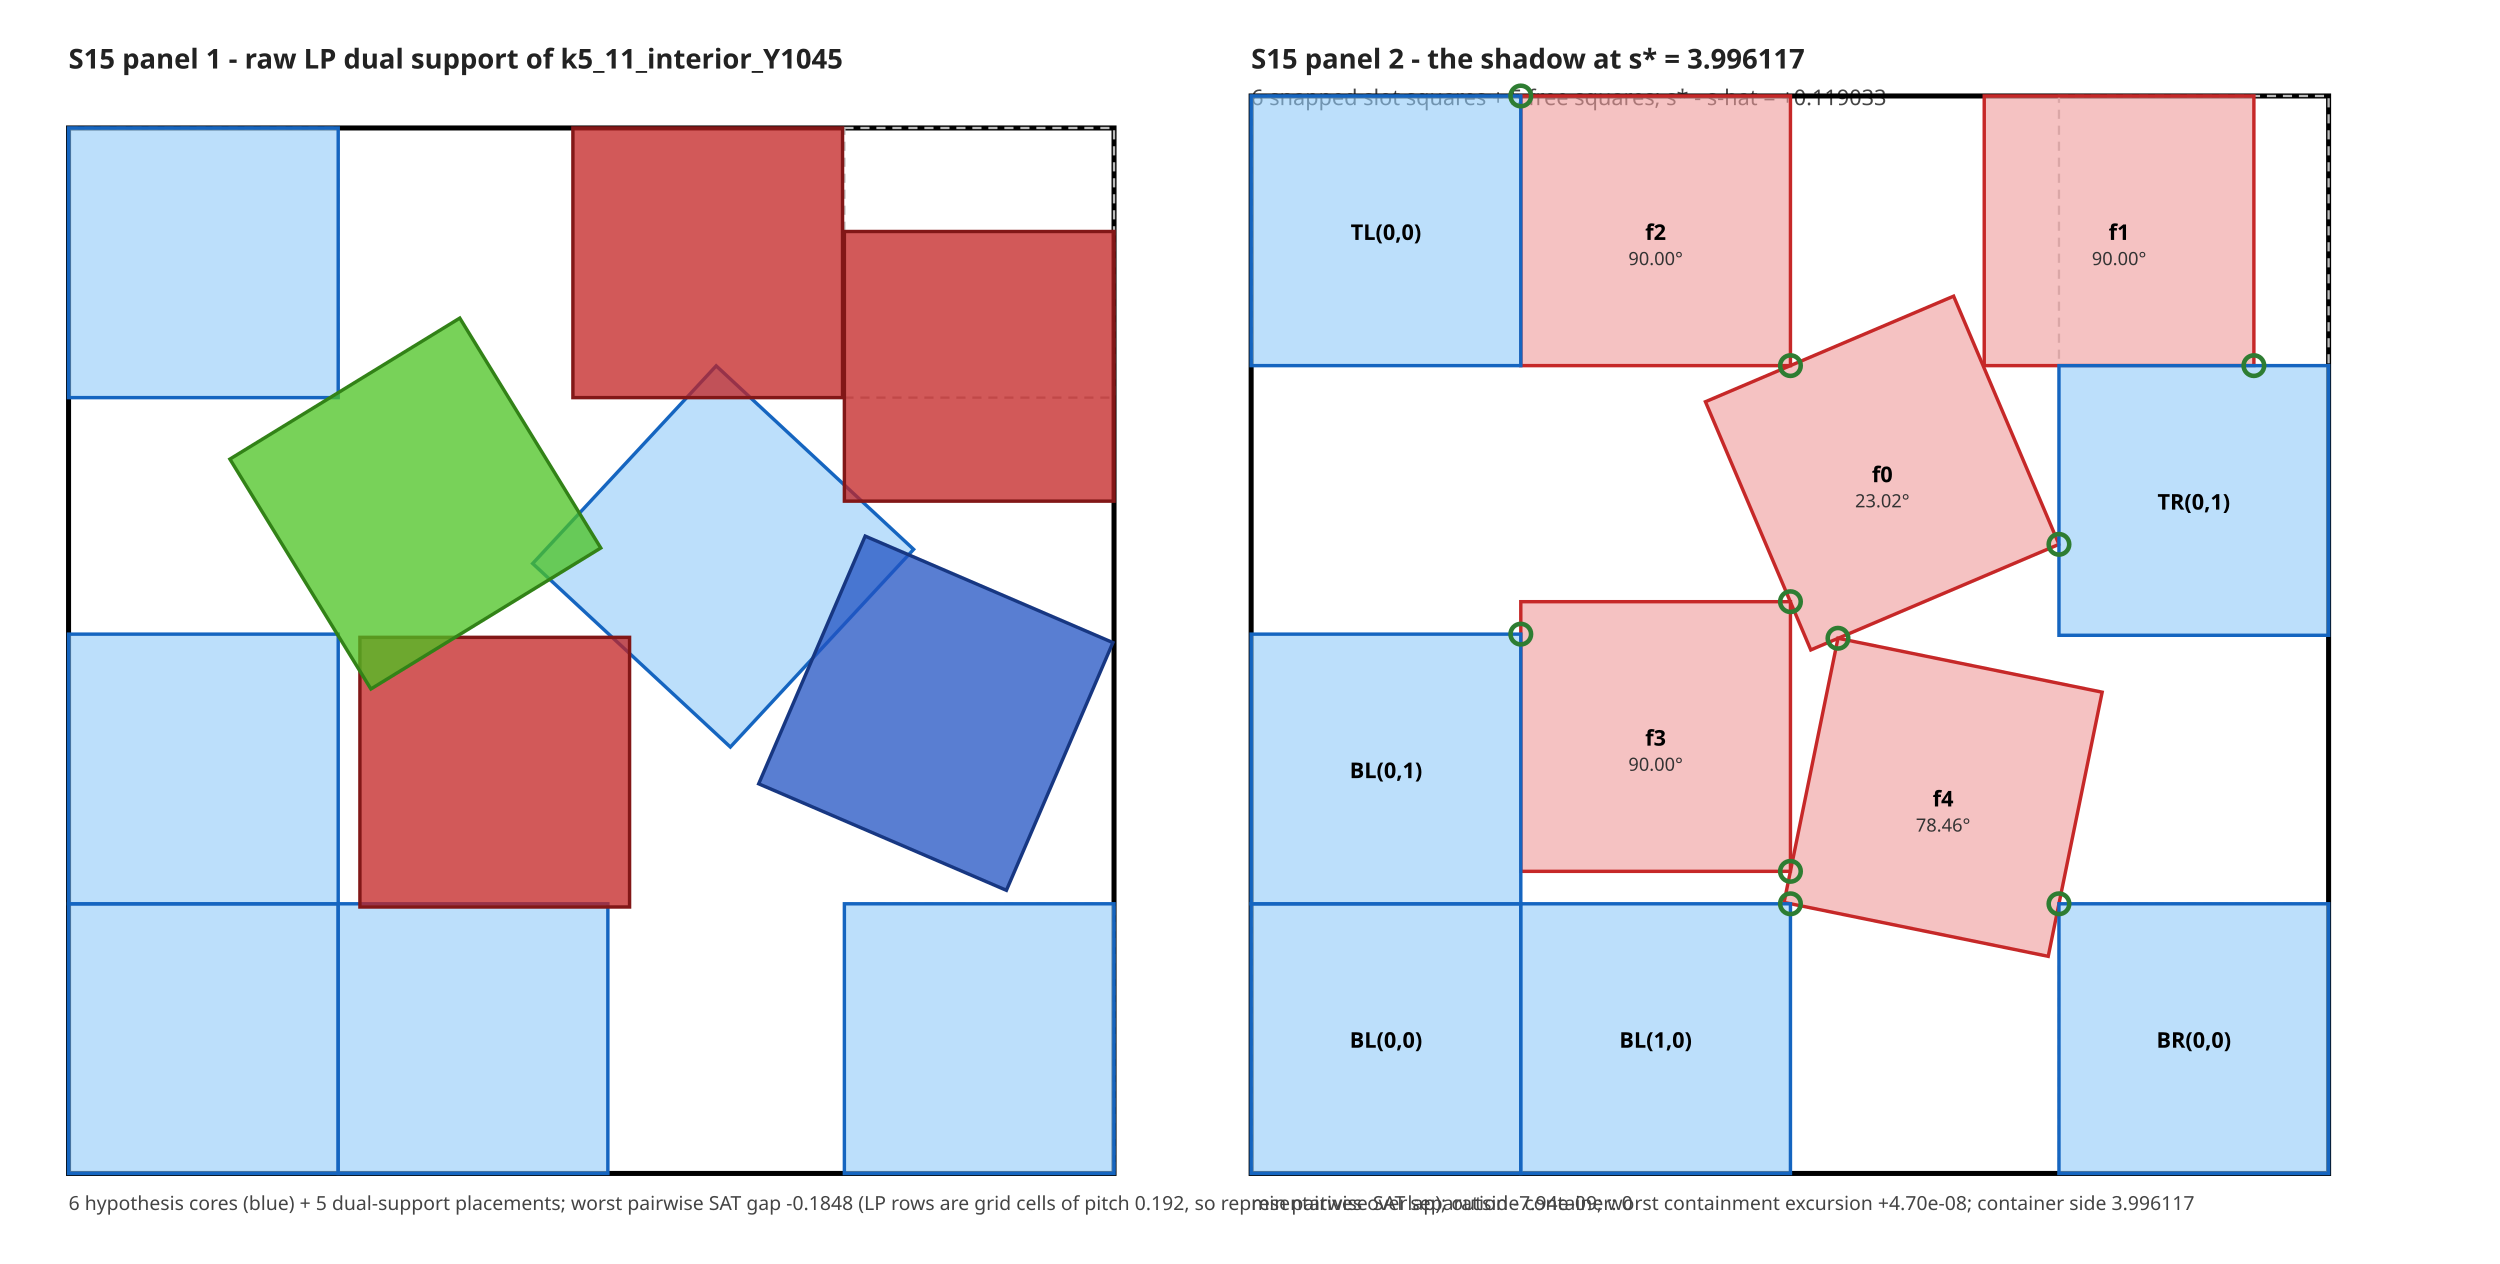
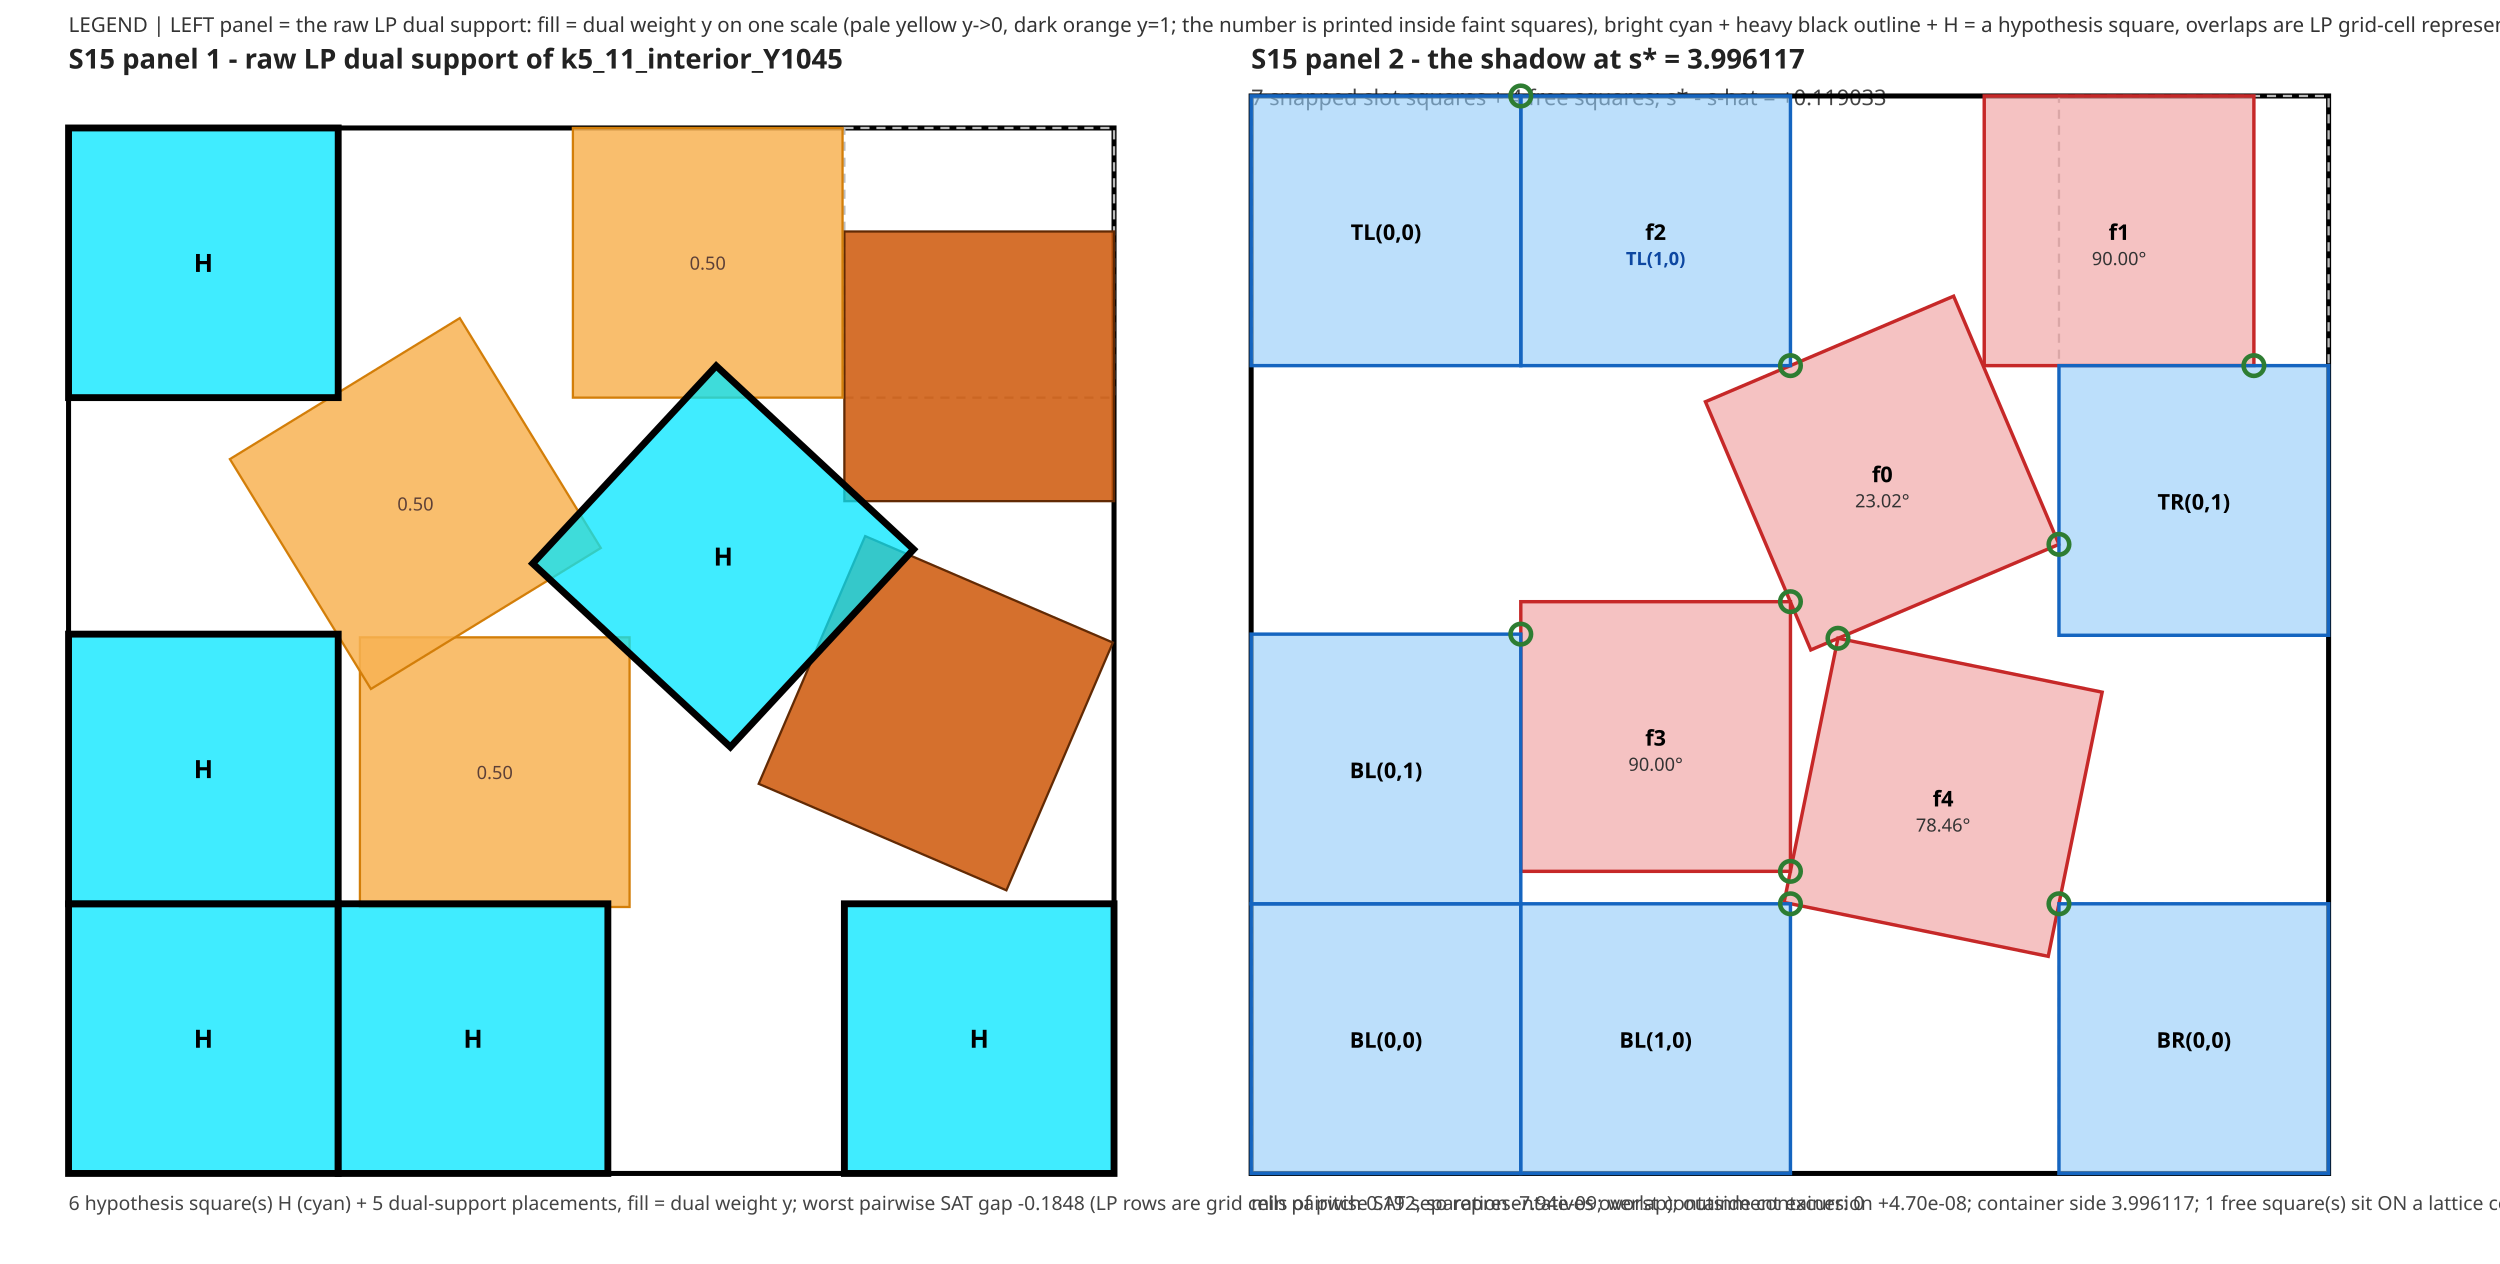
<svg xmlns="http://www.w3.org/2000/svg" width="1094" height="553" font-family="Segoe UI, sans-serif" style="background:#fff">
+   <text x="30.0" y="14.0" font-size="9" fill="#333" text-anchor="start">LEGEND  |  LEFT panel = the raw LP dual support: fill = dual weight y on one scale (pale yellow y-&gt;0, dark orange y=1; the number is printed inside faint squares), bright cyan + heavy black outline + H = a hypothesis square, overlaps are LP grid-cell representatives.  |  RIGHT panel = the minimised packing at s*: blue = slot square (named cell), red = free square (f-index + tilt), green ring = contact at gap &lt; 1e-6.</text>
  <text x="30.0" y="30.0" font-size="12" fill="#222" text-anchor="start" font-weight="bold">S15 panel 1 - raw LP dual support of k5_11_interior_Y1045</text>
  <rect x="30" y="56.0" width="457.5" height="457.5" fill="none" stroke="#000" stroke-width="2.2" />
  <rect x="30.0" y="395.5" width="118" height="118" fill="none" stroke="#bbb" stroke-width="1" stroke-dasharray="4,3" />
  <rect x="369.5" y="395.5" width="118" height="118" fill="none" stroke="#bbb" stroke-width="1" stroke-dasharray="4,3" />
  <rect x="30.0" y="56.0" width="118" height="118" fill="none" stroke="#bbb" stroke-width="1" stroke-dasharray="4,3" />
  <rect x="369.5" y="56.0" width="118" height="118" fill="none" stroke="#bbb" stroke-width="1" stroke-dasharray="4,3" />
-   <polygon points="30.0,513.5 148.0,513.5 148.0,395.5 30.0,395.5" fill="#90caf9" fill-opacity="0.60" stroke="#1565c0" stroke-width="1.5" />
-   <polygon points="30.0,395.5 148.0,395.5 148.0,277.5 30.0,277.5" fill="#90caf9" fill-opacity="0.60" stroke="#1565c0" stroke-width="1.5" />
-   <polygon points="30.0,174.0 148.0,174.0 148.0,56.0 30.0,56.0" fill="#90caf9" fill-opacity="0.60" stroke="#1565c0" stroke-width="1.5" />
-   <polygon points="148.0,513.5 266.0,513.5 266.0,395.5 148.0,395.5" fill="#90caf9" fill-opacity="0.60" stroke="#1565c0" stroke-width="1.5" />
-   <polygon points="369.5,513.5 487.5,513.5 487.5,395.5 369.5,395.5" fill="#90caf9" fill-opacity="0.60" stroke="#1565c0" stroke-width="1.5" />
-   <polygon points="319.6,326.9 399.8,240.4 313.4,160.1 233.1,246.6" fill="#90caf9" fill-opacity="0.60" stroke="#1565c0" stroke-width="1.5" />
-   <polygon points="369.5,219.3 487.5,219.3 487.5,101.3 369.5,101.3" fill="hsl(0,70%,45%)" fill-opacity="0.75" stroke="hsl(0,70%,30%)" stroke-width="1.5" />
-   <polygon points="440.4,389.6 487.0,281.2 378.6,234.6 332.0,343.0" fill="hsl(222,70%,45%)" fill-opacity="0.75" stroke="hsl(222,70%,30%)" stroke-width="1.5" />
-   <polygon points="157.5,396.9 275.5,396.9 275.5,278.9 157.5,278.9" fill="hsl(0,70%,45%)" fill-opacity="0.75" stroke="hsl(0,70%,30%)" stroke-width="1.5" />
-   <polygon points="162.3,301.5 262.9,239.8 201.2,139.2 100.6,200.9" fill="hsl(105,70%,45%)" fill-opacity="0.75" stroke="hsl(105,70%,30%)" stroke-width="1.5" />
-   <polygon points="250.7,174.0 368.7,174.0 368.7,56.0 250.7,56.0" fill="hsl(0,70%,45%)" fill-opacity="0.75" stroke="hsl(0,70%,30%)" stroke-width="1.5" />
-   <text x="30.0" y="529.5" font-size="8.5" fill="#444" text-anchor="start">6 hypothesis cores (blue) + 5 dual-support placements; worst pairwise SAT gap -0.1848 (LP rows are grid cells of pitch 0.192, so representatives overlap); outside container: 0</text>
+   <polygon points="369.5,219.3 487.5,219.3 487.5,101.3 369.5,101.3" fill="hsl(24,92%,42%)" fill-opacity="0.85" stroke="hsl(24,92%,20%)" stroke-width="1.0" />
+   <polygon points="440.4,389.6 487.0,281.2 378.6,234.6 332.0,343.0" fill="hsl(24,92%,42%)" fill-opacity="0.85" stroke="hsl(24,92%,20%)" stroke-width="1.0" />
+   <polygon points="157.5,396.9 275.5,396.9 275.5,278.9 157.5,278.9" fill="hsl(35,92%,65%)" fill-opacity="0.85" stroke="hsl(35,92%,43%)" stroke-width="1.0" />
+   <text x="216.5" y="340.9" font-size="8" fill="#5d4037" text-anchor="middle">0.50</text>
+   <polygon points="162.3,301.5 262.9,239.8 201.2,139.2 100.6,200.9" fill="hsl(35,92%,65%)" fill-opacity="0.85" stroke="hsl(35,92%,43%)" stroke-width="1.0" />
+   <text x="181.8" y="223.4" font-size="8" fill="#5d4037" text-anchor="middle">0.50</text>
+   <polygon points="250.7,174.0 368.7,174.0 368.7,56.0 250.7,56.0" fill="hsl(35,92%,65%)" fill-opacity="0.85" stroke="hsl(35,92%,43%)" stroke-width="1.0" />
+   <text x="309.7" y="118.0" font-size="8" fill="#5d4037" text-anchor="middle">0.50</text>
+   <polygon points="30.0,513.5 148.0,513.5 148.0,395.5 30.0,395.5" fill="#00e5ff" fill-opacity="0.75" stroke="#000000" stroke-width="3.0" />
+   <text x="89.0" y="458.5" font-size="11" fill="#000" text-anchor="middle" font-weight="bold">H</text>
+   <polygon points="30.0,395.5 148.0,395.5 148.0,277.5 30.0,277.5" fill="#00e5ff" fill-opacity="0.75" stroke="#000000" stroke-width="3.0" />
+   <text x="89.0" y="340.5" font-size="11" fill="#000" text-anchor="middle" font-weight="bold">H</text>
+   <polygon points="30.0,174.0 148.0,174.0 148.0,56.0 30.0,56.0" fill="#00e5ff" fill-opacity="0.75" stroke="#000000" stroke-width="3.0" />
+   <text x="89.0" y="119.0" font-size="11" fill="#000" text-anchor="middle" font-weight="bold">H</text>
+   <polygon points="148.0,513.5 266.0,513.5 266.0,395.5 148.0,395.5" fill="#00e5ff" fill-opacity="0.75" stroke="#000000" stroke-width="3.0" />
+   <text x="207.0" y="458.5" font-size="11" fill="#000" text-anchor="middle" font-weight="bold">H</text>
+   <polygon points="369.5,513.5 487.5,513.5 487.5,395.5 369.5,395.5" fill="#00e5ff" fill-opacity="0.75" stroke="#000000" stroke-width="3.0" />
+   <text x="428.5" y="458.5" font-size="11" fill="#000" text-anchor="middle" font-weight="bold">H</text>
+   <polygon points="319.6,326.9 399.8,240.4 313.4,160.1 233.1,246.6" fill="#00e5ff" fill-opacity="0.75" stroke="#000000" stroke-width="3.0" />
+   <text x="316.5" y="247.5" font-size="11" fill="#000" text-anchor="middle" font-weight="bold">H</text>
+   <text x="30.0" y="529.5" font-size="8.5" fill="#444" text-anchor="start">6 hypothesis square(s) H (cyan) + 5 dual-support placements, fill = dual weight y; worst pairwise SAT gap -0.1848 (LP rows are grid cells of pitch 0.192, so representatives overlap); outside container: 0</text>
  <text x="547.5" y="30.0" font-size="12" fill="#222" text-anchor="start" font-weight="bold">S15 panel 2 - the shadow at s* = 3.996117</text>
-   <text x="547.5" y="46.0" font-size="9.5" fill="#444" text-anchor="start">6 snapped slot squares + 5 free squares; s* - s-hat = +0.119033</text>
+   <text x="547.5" y="46.0" font-size="9.5" fill="#444" text-anchor="start">7 snapped slot squares + 4 free squares; s* - s-hat = +0.119033</text>
  <rect x="547.496" y="42.0" width="471.5" height="471.5" fill="none" stroke="#000" stroke-width="2.2" />
  <rect x="547.5" y="395.5" width="118" height="118" fill="none" stroke="#bbb" stroke-width="1" stroke-dasharray="4,3" />
  <rect x="901.0" y="395.5" width="118" height="118" fill="none" stroke="#bbb" stroke-width="1" stroke-dasharray="4,3" />
  <rect x="547.5" y="42.0" width="118" height="118" fill="none" stroke="#bbb" stroke-width="1" stroke-dasharray="4,3" />
  <rect x="901.0" y="42.0" width="118" height="118" fill="none" stroke="#bbb" stroke-width="1" stroke-dasharray="4,3" />
  <polygon points="746.3,175.8 792.4,284.4 901.0,238.2 854.9,129.6" fill="#ef9a9a" fill-opacity="0.60" stroke="#c62828" stroke-width="1.5" />
  <text x="823.7" y="211.0" font-size="9.5" fill="#000" text-anchor="middle" font-weight="bold">f0</text>
  <text x="823.7" y="222.0" font-size="8" fill="#333" text-anchor="middle">23.02°</text>
  <polygon points="868.3,160.0 986.3,160.0 986.3,42.0 868.3,42.0" fill="#ef9a9a" fill-opacity="0.60" stroke="#c62828" stroke-width="1.5" />
  <text x="927.3" y="105.0" font-size="9.5" fill="#000" text-anchor="middle" font-weight="bold">f1</text>
  <text x="927.3" y="116.0" font-size="8" fill="#333" text-anchor="middle">90.00°</text>
-   <polygon points="665.5,42.0 665.5,160.0 783.5,160.0 783.5,42.0" fill="#ef9a9a" fill-opacity="0.60" stroke="#c62828" stroke-width="1.5" />
+   <polygon points="665.5,42.0 665.5,160.0 783.5,160.0 783.5,42.0" fill="#90caf9" fill-opacity="0.60" stroke="#1565c0" stroke-width="1.5" />
  <text x="724.5" y="105.0" font-size="9.5" fill="#000" text-anchor="middle" font-weight="bold">f2</text>
-   <text x="724.5" y="116.0" font-size="8" fill="#333" text-anchor="middle">90.00°</text>
+   <text x="724.5" y="116.0" font-size="8" fill="#0d47a1" text-anchor="middle" font-weight="bold">TL(1,0)</text>
  <polygon points="665.5,381.3 783.5,381.3 783.5,263.3 665.5,263.3" fill="#ef9a9a" fill-opacity="0.60" stroke="#c62828" stroke-width="1.5" />
  <text x="724.5" y="326.3" font-size="9.5" fill="#000" text-anchor="middle" font-weight="bold">f3</text>
  <text x="724.5" y="337.3" font-size="8" fill="#333" text-anchor="middle">90.00°</text>
  <polygon points="780.7,394.9 896.3,418.5 919.9,302.9 804.3,279.3" fill="#ef9a9a" fill-opacity="0.60" stroke="#c62828" stroke-width="1.5" />
  <text x="850.3" y="352.9" font-size="9.5" fill="#000" text-anchor="middle" font-weight="bold">f4</text>
  <text x="850.3" y="363.9" font-size="8" fill="#333" text-anchor="middle">78.46°</text>
  <polygon points="547.5,513.5 665.5,513.5 665.5,395.5 547.5,395.5" fill="#90caf9" fill-opacity="0.60" stroke="#1565c0" stroke-width="1.5" />
  <text x="606.5" y="458.5" font-size="9.5" fill="#000" text-anchor="middle" font-weight="bold">BL(0,0)</text>
  <polygon points="547.5,395.5 665.5,395.5 665.5,277.5 547.5,277.5" fill="#90caf9" fill-opacity="0.60" stroke="#1565c0" stroke-width="1.5" />
  <text x="606.5" y="340.5" font-size="9.5" fill="#000" text-anchor="middle" font-weight="bold">BL(0,1)</text>
  <polygon points="665.5,513.5 783.5,513.5 783.5,395.5 665.5,395.5" fill="#90caf9" fill-opacity="0.60" stroke="#1565c0" stroke-width="1.5" />
  <text x="724.5" y="458.5" font-size="9.5" fill="#000" text-anchor="middle" font-weight="bold">BL(1,0)</text>
  <polygon points="901.0,513.5 1019.0,513.5 1019.0,395.5 901.0,395.5" fill="#90caf9" fill-opacity="0.60" stroke="#1565c0" stroke-width="1.5" />
  <text x="960.0" y="458.5" font-size="9.5" fill="#000" text-anchor="middle" font-weight="bold">BR(0,0)</text>
  <polygon points="547.5,160.0 665.5,160.0 665.5,42.0 547.5,42.0" fill="#90caf9" fill-opacity="0.60" stroke="#1565c0" stroke-width="1.5" />
  <text x="606.5" y="105.0" font-size="9.5" fill="#000" text-anchor="middle" font-weight="bold">TL(0,0)</text>
  <polygon points="901.0,278.0 1019.0,278.0 1019.0,160.0 901.0,160.0" fill="#90caf9" fill-opacity="0.60" stroke="#1565c0" stroke-width="1.5" />
  <text x="960.0" y="223.0" font-size="9.5" fill="#000" text-anchor="middle" font-weight="bold">TR(0,1)</text>
  <circle cx="783.5" cy="160.0" r="4.5" fill="none" stroke="#2e7d32" stroke-width="2" />
  <circle cx="783.5" cy="263.3" r="4.5" fill="none" stroke="#2e7d32" stroke-width="2" />
  <circle cx="804.3" cy="279.3" r="4.5" fill="none" stroke="#2e7d32" stroke-width="2" />
  <circle cx="901.0" cy="238.2" r="4.5" fill="none" stroke="#2e7d32" stroke-width="2" />
  <circle cx="986.3" cy="160.0" r="4.5" fill="none" stroke="#2e7d32" stroke-width="2" />
  <circle cx="665.5" cy="42.0" r="4.5" fill="none" stroke="#2e7d32" stroke-width="2" />
  <circle cx="783.5" cy="381.3" r="4.5" fill="none" stroke="#2e7d32" stroke-width="2" />
  <circle cx="665.5" cy="277.5" r="4.5" fill="none" stroke="#2e7d32" stroke-width="2" />
  <circle cx="783.5" cy="395.5" r="4.5" fill="none" stroke="#2e7d32" stroke-width="2" />
  <circle cx="901.0" cy="395.5" r="4.5" fill="none" stroke="#2e7d32" stroke-width="2" />
-   <text x="547.5" y="529.5" font-size="8.5" fill="#444" text-anchor="start">min pairwise SAT separation -7.94e-09; worst containment excursion +4.70e-08; container side 3.996117</text>
+   <text x="547.5" y="529.5" font-size="8.5" fill="#444" text-anchor="start">min pairwise SAT separation -7.94e-09; worst containment excursion +4.70e-08; container side 3.996117; 1 free square(s) sit ON a lattice cell and are drawn as slot squares: f2=TL(1,0)</text>
</svg>
